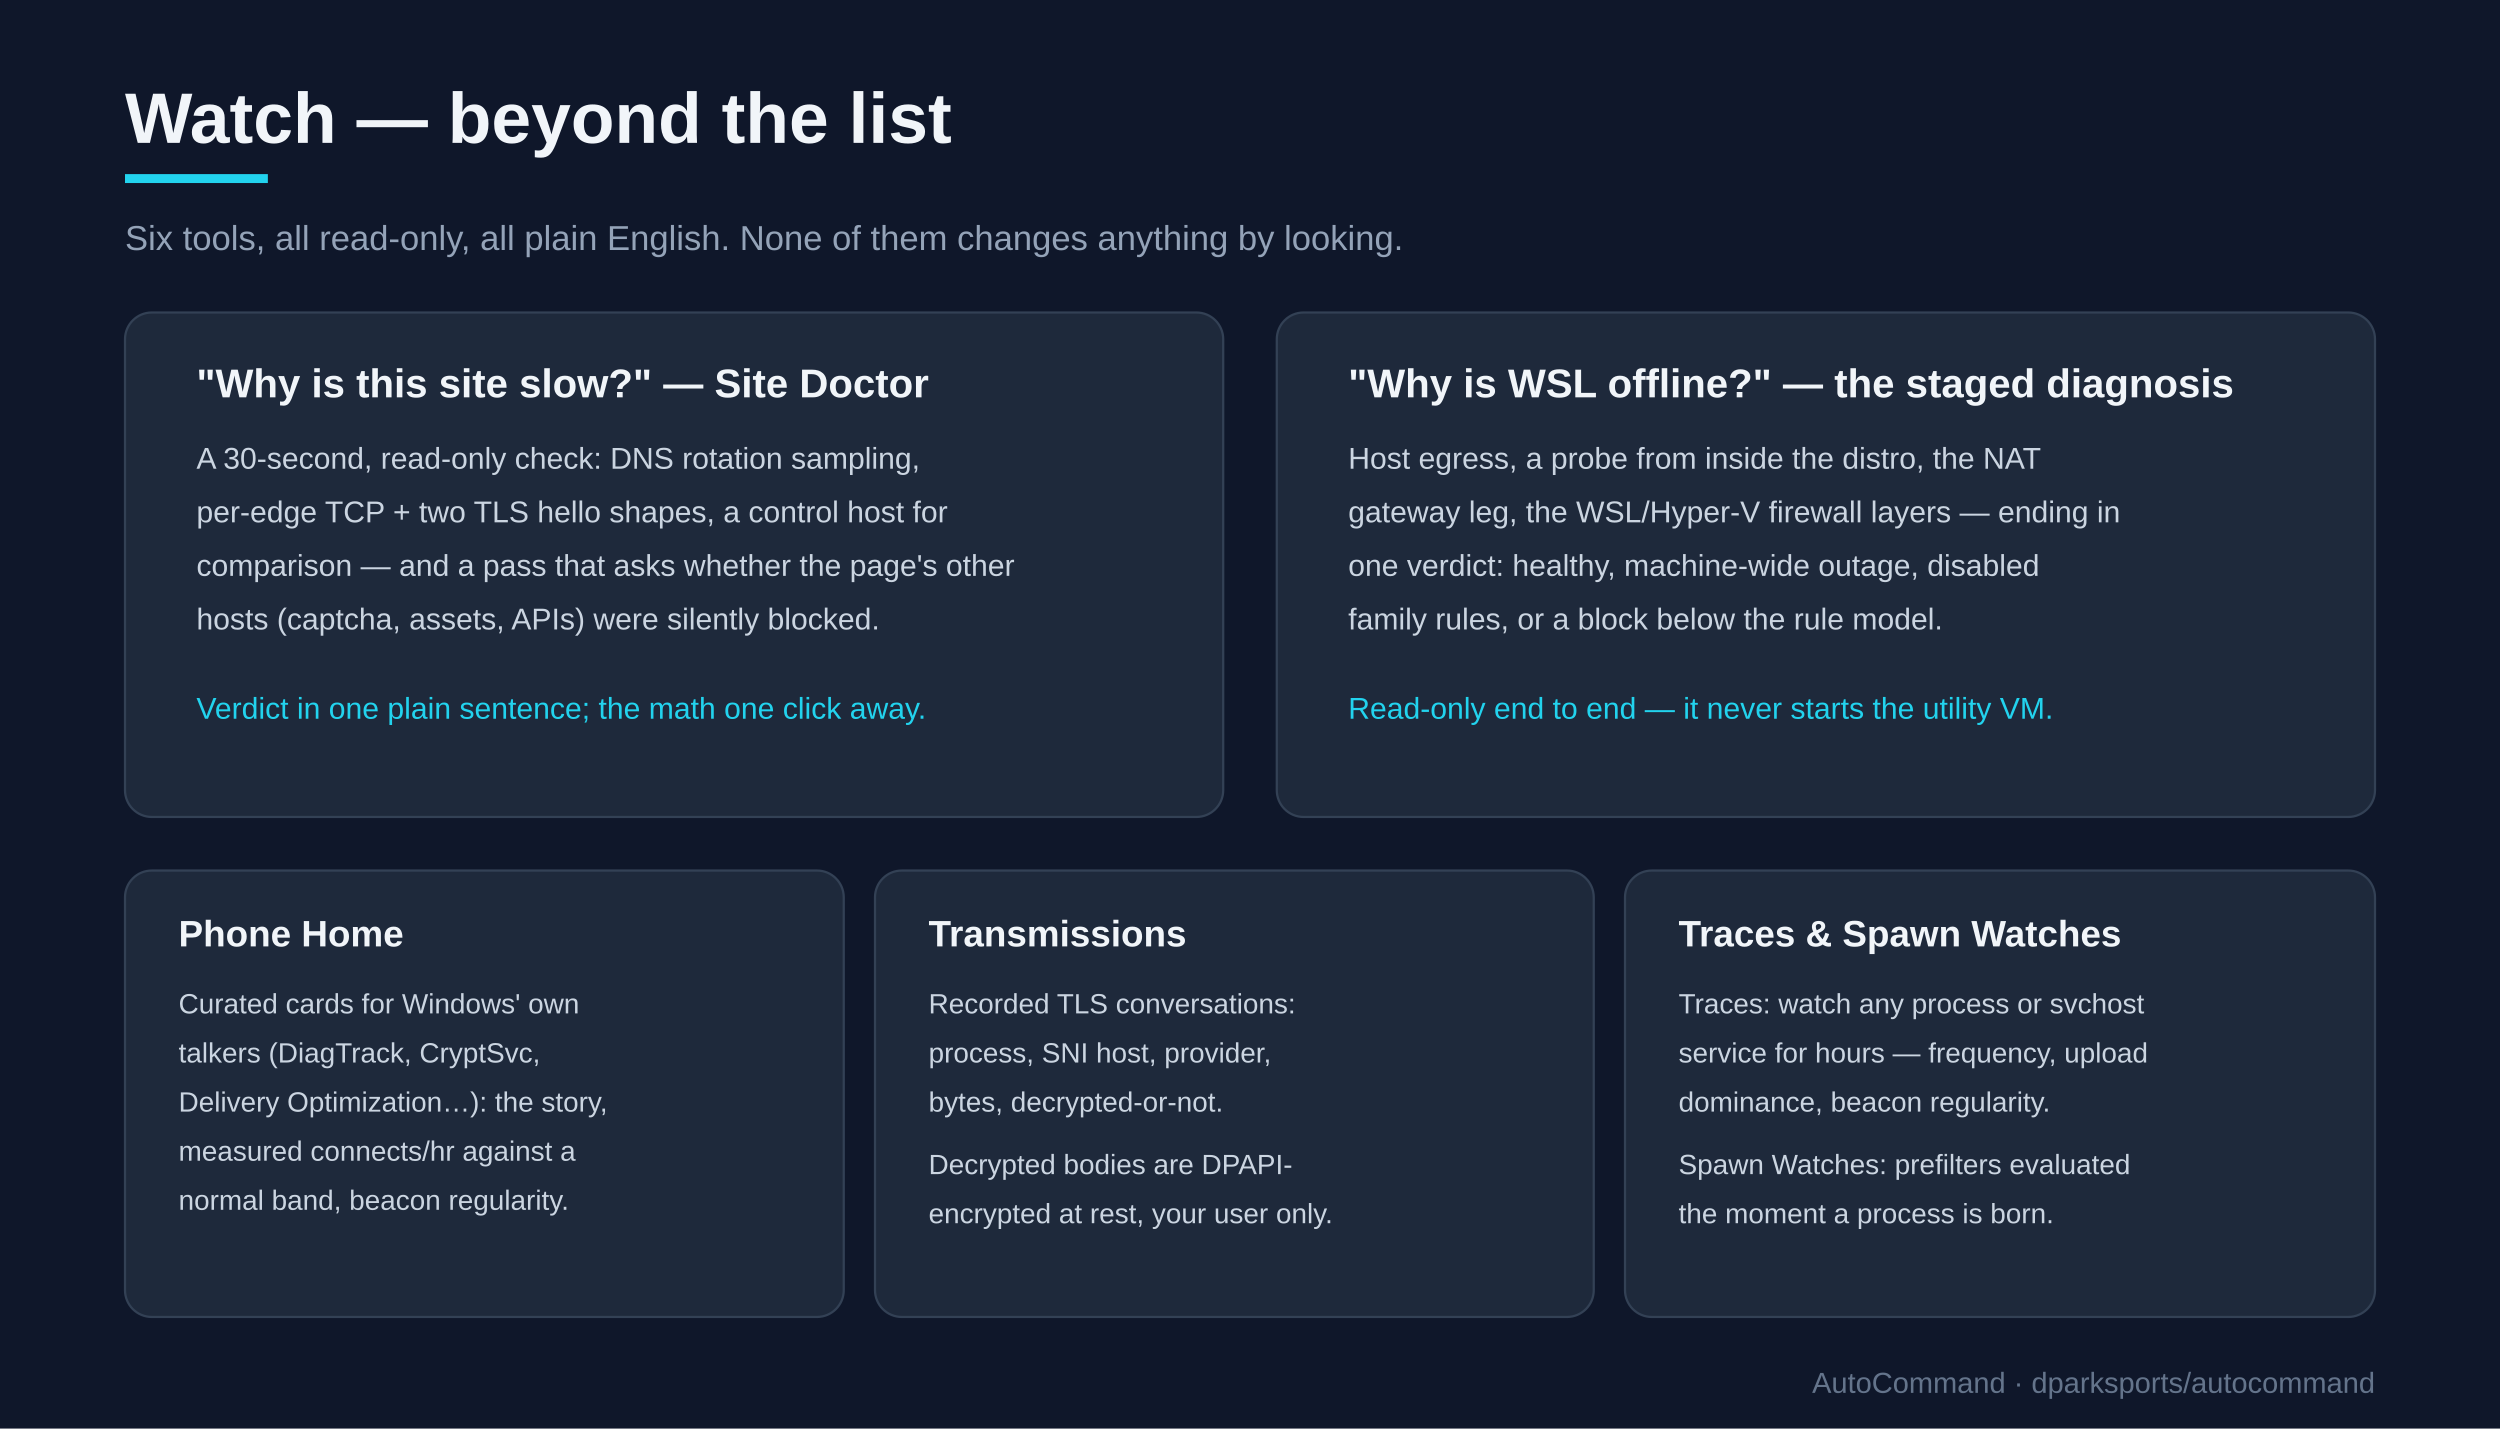
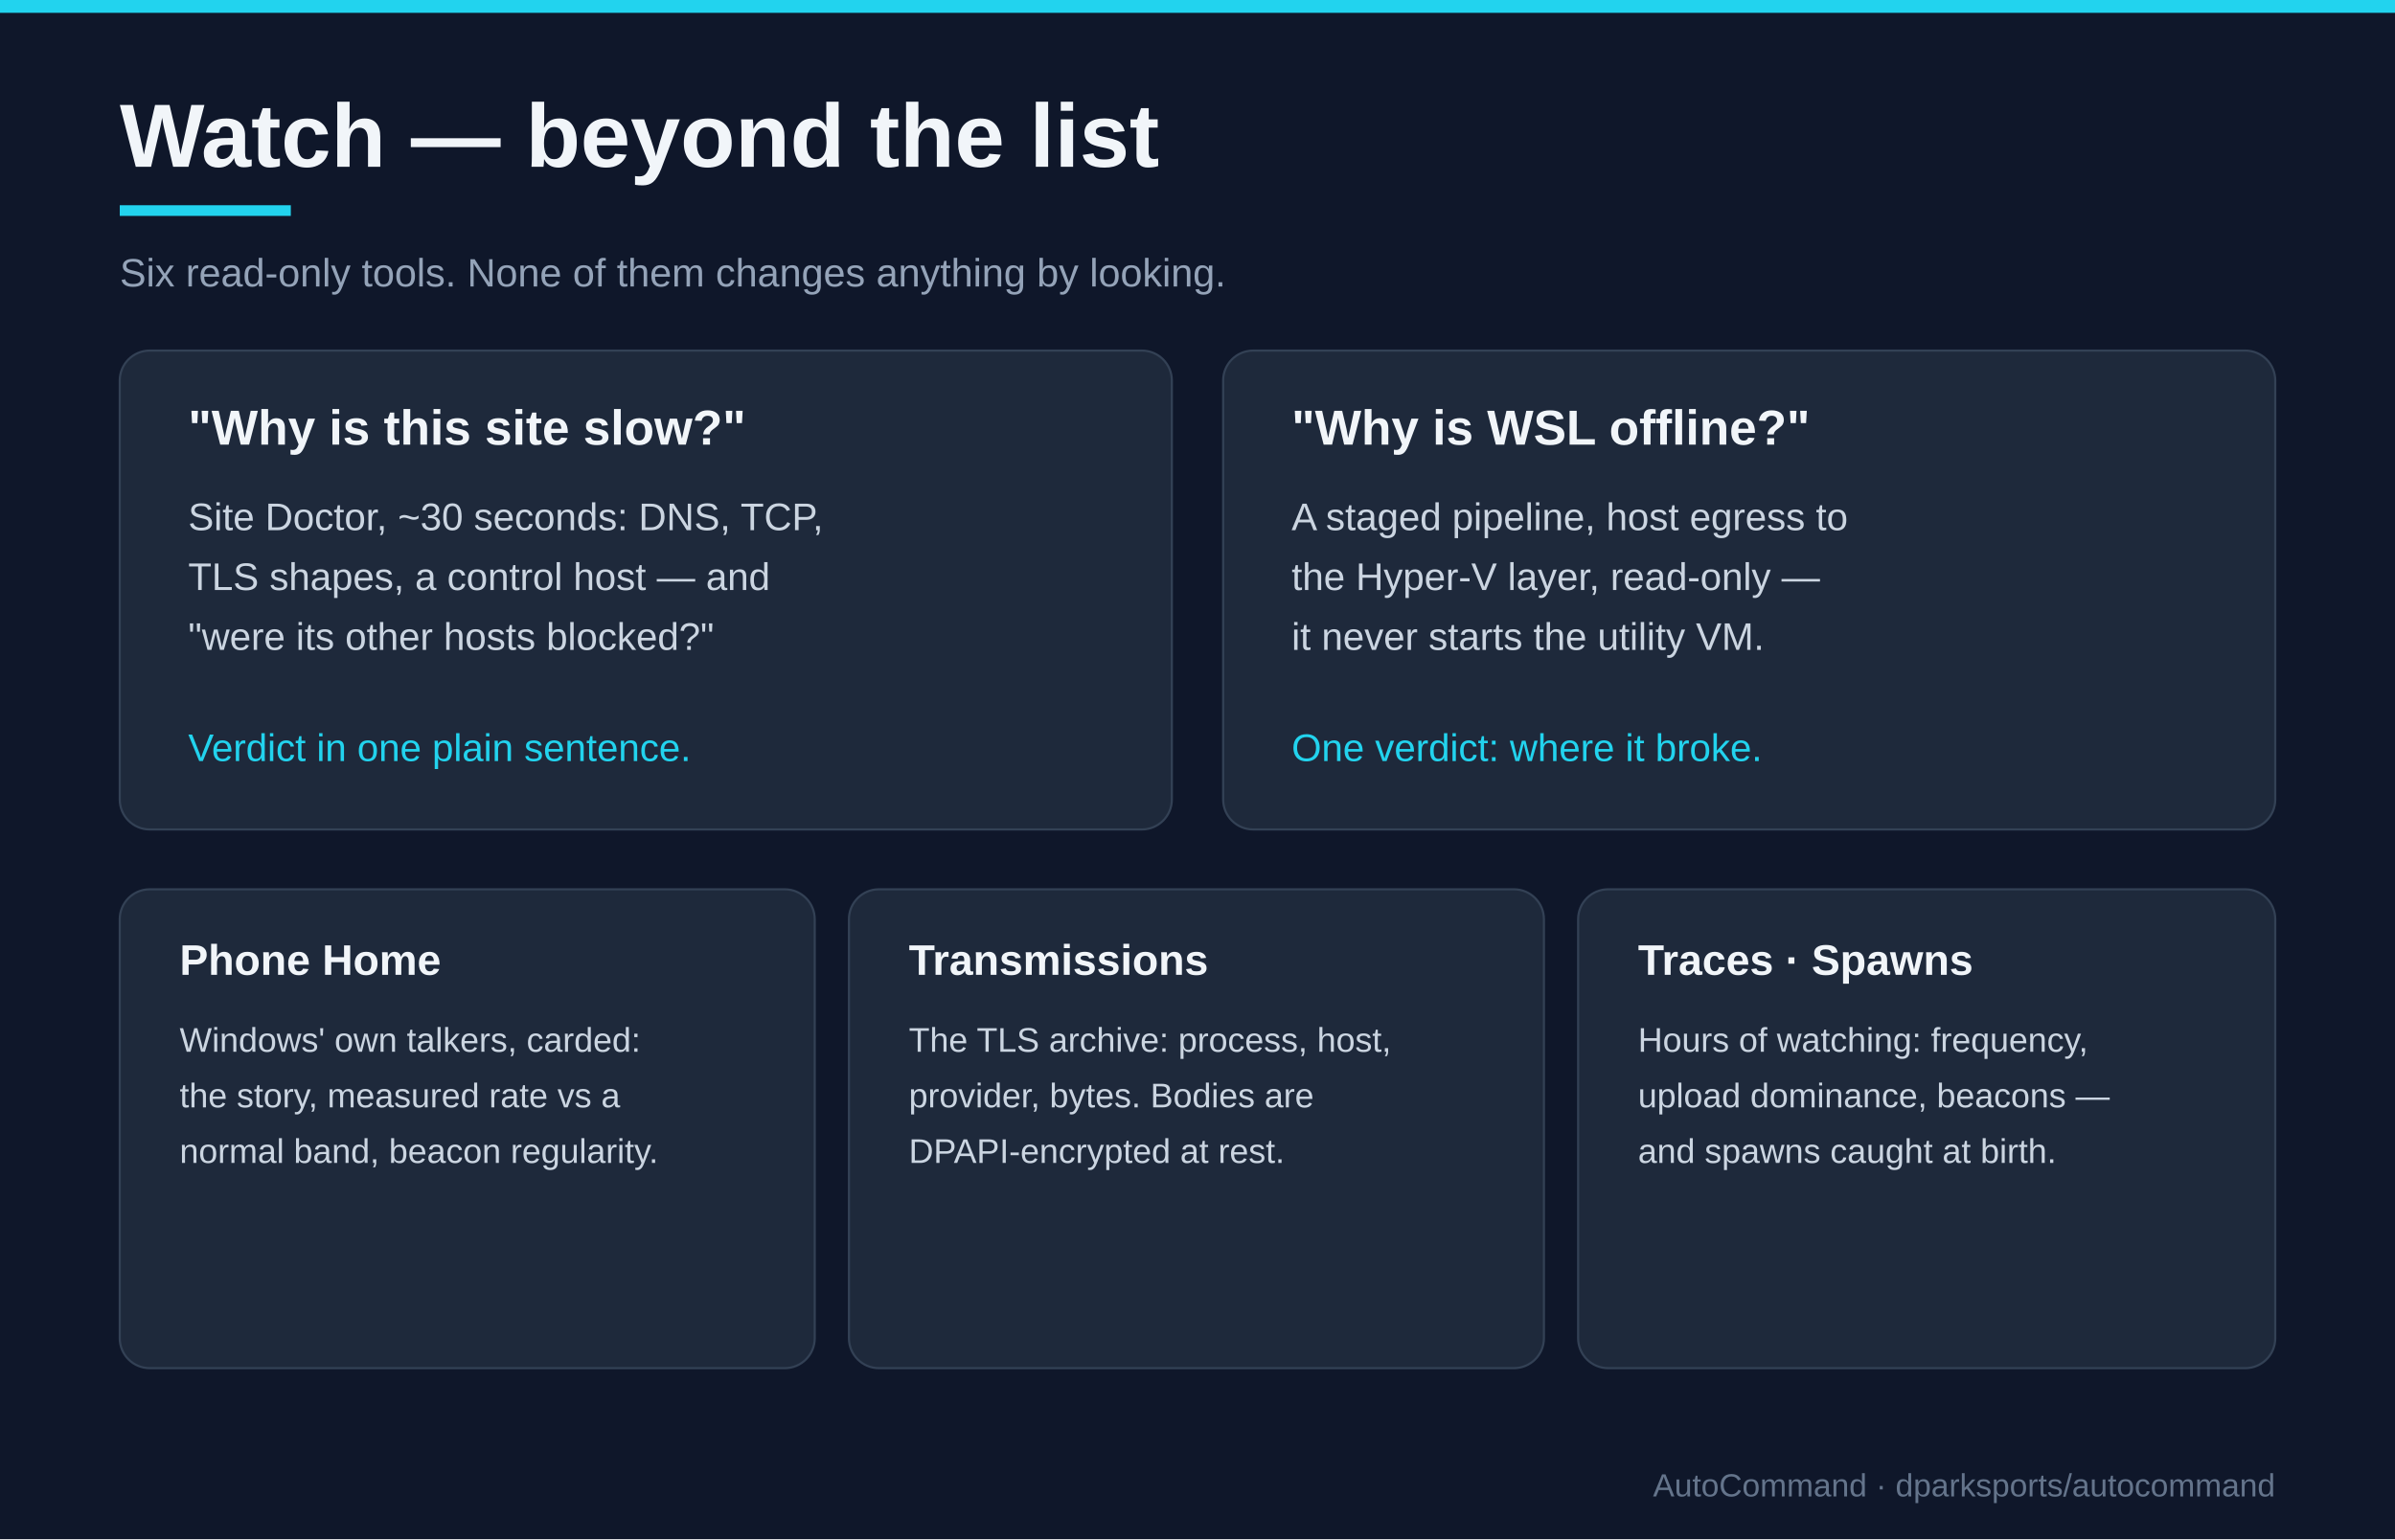
- <svg xmlns="http://www.w3.org/2000/svg" width="1120" height="640" viewBox="0 0 1120 640" role="img" aria-label="Watch, beyond the list: Site Doctor, WSL doctor, Phone Home, Transmissions, Traces, Spawn Watches">
-   <rect width="1120" height="640" fill="#0f172a" />
+ <svg xmlns="http://www.w3.org/2000/svg" width="1120" height="720" viewBox="0 0 1120 720" role="img" aria-label="Watch, beyond the list: Site Doctor, WSL diagnosis, Phone Home, Transmissions, Traces, Spawn Watches">
+   <rect width="1120" height="720" fill="#0f172a" />
+   <rect width="1120" height="6" fill="#22d3ee" />
  <g font-family="Segoe UI, Arial, sans-serif">
-     <text x="56" y="64" font-size="32" font-weight="700" fill="#f1f5f9">Watch — beyond the list</text>
-     <rect x="56" y="78" width="64" height="4" fill="#22d3ee" />
-     <text x="56" y="112" font-size="15.5" fill="#94a3b8">Six tools, all read-only, all plain English. None of them changes anything by looking.</text>
-     <rect x="56" y="140" width="492" height="226" rx="12" fill="#1e293b" stroke="#334155" />
-     <text x="88" y="178" font-size="18" font-weight="700" fill="#f1f5f9">"Why is this site slow?" — Site Doctor</text>
-     <g font-size="13.5" fill="#cbd5e1">
-       <text x="88" y="210">A 30-second, read-only check: DNS rotation sampling,</text>
-       <text x="88" y="234">per-edge TCP + two TLS hello shapes, a control host for</text>
-       <text x="88" y="258">comparison — and a pass that asks whether the page's other</text>
-       <text x="88" y="282">hosts (captcha, assets, APIs) were silently blocked.</text>
-       <text x="88" y="322" fill="#22d3ee">Verdict in one plain sentence; the math one click away.</text>
+     <text x="56" y="78" font-size="42" font-weight="700" fill="#f1f5f9">Watch — beyond the list</text>
+     <rect x="56" y="96" width="80" height="5" fill="#22d3ee" />
+     <text x="56" y="134" font-size="18.5" fill="#94a3b8">Six read-only tools. None of them changes anything by looking.</text>
+     <rect x="56" y="164" width="492" height="224" rx="14" fill="#1e293b" stroke="#334155" />
+     <text x="88" y="208" font-size="23" font-weight="700" fill="#f1f5f9">"Why is this site slow?"</text>
+     <g font-size="18" fill="#cbd5e1">
+       <text x="88" y="248">Site Doctor, ~30 seconds: DNS, TCP,</text>
+       <text x="88" y="276">TLS shapes, a control host — and</text>
+       <text x="88" y="304">"were its other hosts blocked?"</text>
    </g>
-     <rect x="572" y="140" width="492" height="226" rx="12" fill="#1e293b" stroke="#334155" />
-     <text x="604" y="178" font-size="18" font-weight="700" fill="#f1f5f9">"Why is WSL offline?" — the staged diagnosis</text>
-     <g font-size="13.5" fill="#cbd5e1">
-       <text x="604" y="210">Host egress, a probe from inside the distro, the NAT</text>
-       <text x="604" y="234">gateway leg, the WSL/Hyper-V firewall layers — ending in</text>
-       <text x="604" y="258">one verdict: healthy, machine-wide outage, disabled</text>
-       <text x="604" y="282">family rules, or a block below the rule model.</text>
-       <text x="604" y="322" fill="#22d3ee">Read-only end to end — it never starts the utility VM.</text>
+     <text x="88" y="356" font-size="18" fill="#22d3ee">Verdict in one plain sentence.</text>
+     <rect x="572" y="164" width="492" height="224" rx="14" fill="#1e293b" stroke="#334155" />
+     <text x="604" y="208" font-size="23" font-weight="700" fill="#f1f5f9">"Why is WSL offline?"</text>
+     <g font-size="18" fill="#cbd5e1">
+       <text x="604" y="248">A staged pipeline, host egress to</text>
+       <text x="604" y="276">the Hyper-V layer, read-only —</text>
+       <text x="604" y="304">it never starts the utility VM.</text>
    </g>
-     <rect x="56" y="390" width="322" height="200" rx="12" fill="#1e293b" stroke="#334155" />
-     <text x="80" y="424" font-size="16.5" font-weight="700" fill="#f1f5f9">Phone Home</text>
-     <g font-size="12.5" fill="#cbd5e1">
-       <text x="80" y="454">Curated cards for Windows' own</text>
-       <text x="80" y="476">talkers (DiagTrack, CryptSvc,</text>
-       <text x="80" y="498">Delivery Optimization…): the story,</text>
-       <text x="80" y="520">measured connects/hr against a</text>
-       <text x="80" y="542">normal band, beacon regularity.</text>
+     <text x="604" y="356" font-size="18" fill="#22d3ee">One verdict: where it broke.</text>
+     <rect x="56" y="416" width="325" height="224" rx="14" fill="#1e293b" stroke="#334155" />
+     <text x="84" y="456" font-size="20" font-weight="700" fill="#f1f5f9">Phone Home</text>
+     <g font-size="16" fill="#cbd5e1">
+       <text x="84" y="492">Windows' own talkers, carded:</text>
+       <text x="84" y="518">the story, measured rate vs a</text>
+       <text x="84" y="544">normal band, beacon regularity.</text>
    </g>
-     <rect x="392" y="390" width="322" height="200" rx="12" fill="#1e293b" stroke="#334155" />
-     <text x="416" y="424" font-size="16.5" font-weight="700" fill="#f1f5f9">Transmissions</text>
-     <g font-size="12.5" fill="#cbd5e1">
-       <text x="416" y="454">Recorded TLS conversations:</text>
-       <text x="416" y="476">process, SNI host, provider,</text>
-       <text x="416" y="498">bytes, decrypted-or-not.</text>
-       <text x="416" y="526">Decrypted bodies are DPAPI-</text>
-       <text x="416" y="548">encrypted at rest, your user only.</text>
+     <rect x="397" y="416" width="325" height="224" rx="14" fill="#1e293b" stroke="#334155" />
+     <text x="425" y="456" font-size="20" font-weight="700" fill="#f1f5f9">Transmissions</text>
+     <g font-size="16" fill="#cbd5e1">
+       <text x="425" y="492">The TLS archive: process, host,</text>
+       <text x="425" y="518">provider, bytes. Bodies are</text>
+       <text x="425" y="544">DPAPI-encrypted at rest.</text>
    </g>
-     <rect x="728" y="390" width="336" height="200" rx="12" fill="#1e293b" stroke="#334155" />
-     <text x="752" y="424" font-size="16.5" font-weight="700" fill="#f1f5f9">Traces &amp; Spawn Watches</text>
-     <g font-size="12.5" fill="#cbd5e1">
-       <text x="752" y="454">Traces: watch any process or svchost</text>
-       <text x="752" y="476">service for hours — frequency, upload</text>
-       <text x="752" y="498">dominance, beacon regularity.</text>
-       <text x="752" y="526">Spawn Watches: prefilters evaluated</text>
-       <text x="752" y="548">the moment a process is born.</text>
+     <rect x="738" y="416" width="326" height="224" rx="14" fill="#1e293b" stroke="#334155" />
+     <text x="766" y="456" font-size="20" font-weight="700" fill="#f1f5f9">Traces · Spawns</text>
+     <g font-size="16" fill="#cbd5e1">
+       <text x="766" y="492">Hours of watching: frequency,</text>
+       <text x="766" y="518">upload dominance, beacons —</text>
+       <text x="766" y="544">and spawns caught at birth.</text>
    </g>
-     <text x="1064" y="624" font-size="13" fill="#64748b" text-anchor="end">AutoCommand · dparksports/autocommand</text>
+     <text x="1064" y="700" font-size="15" fill="#64748b" text-anchor="end">AutoCommand · dparksports/autocommand</text>
  </g>
</svg>
